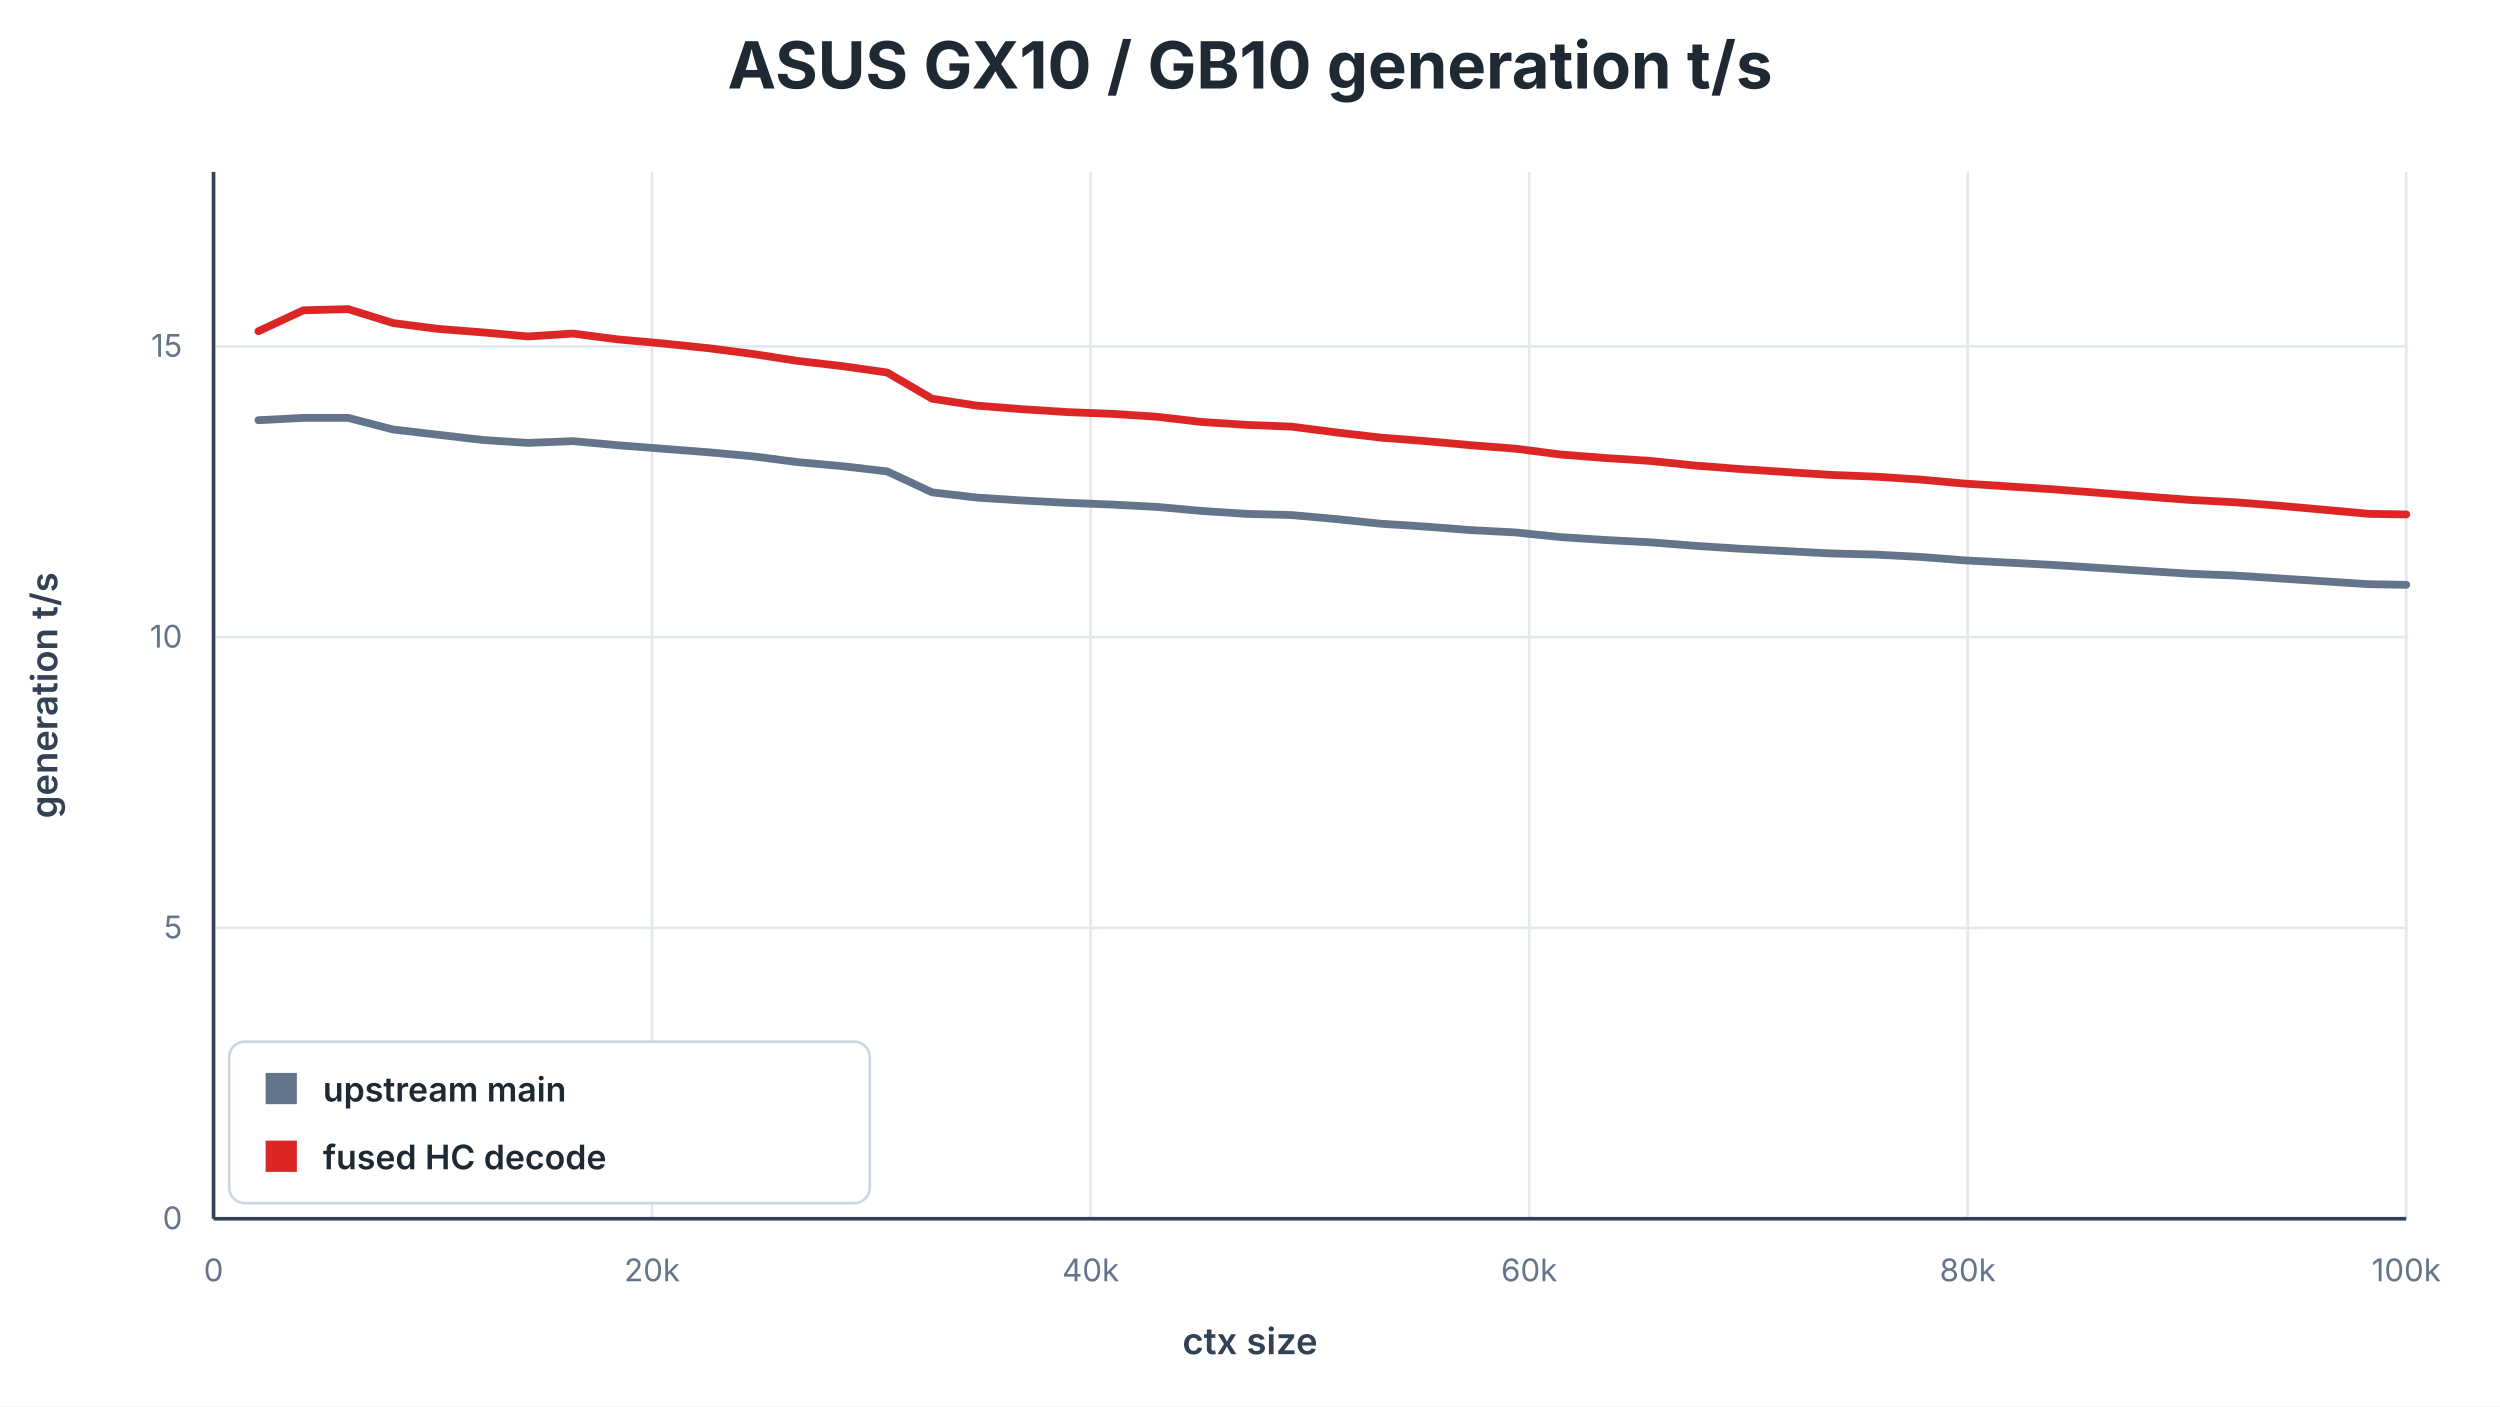
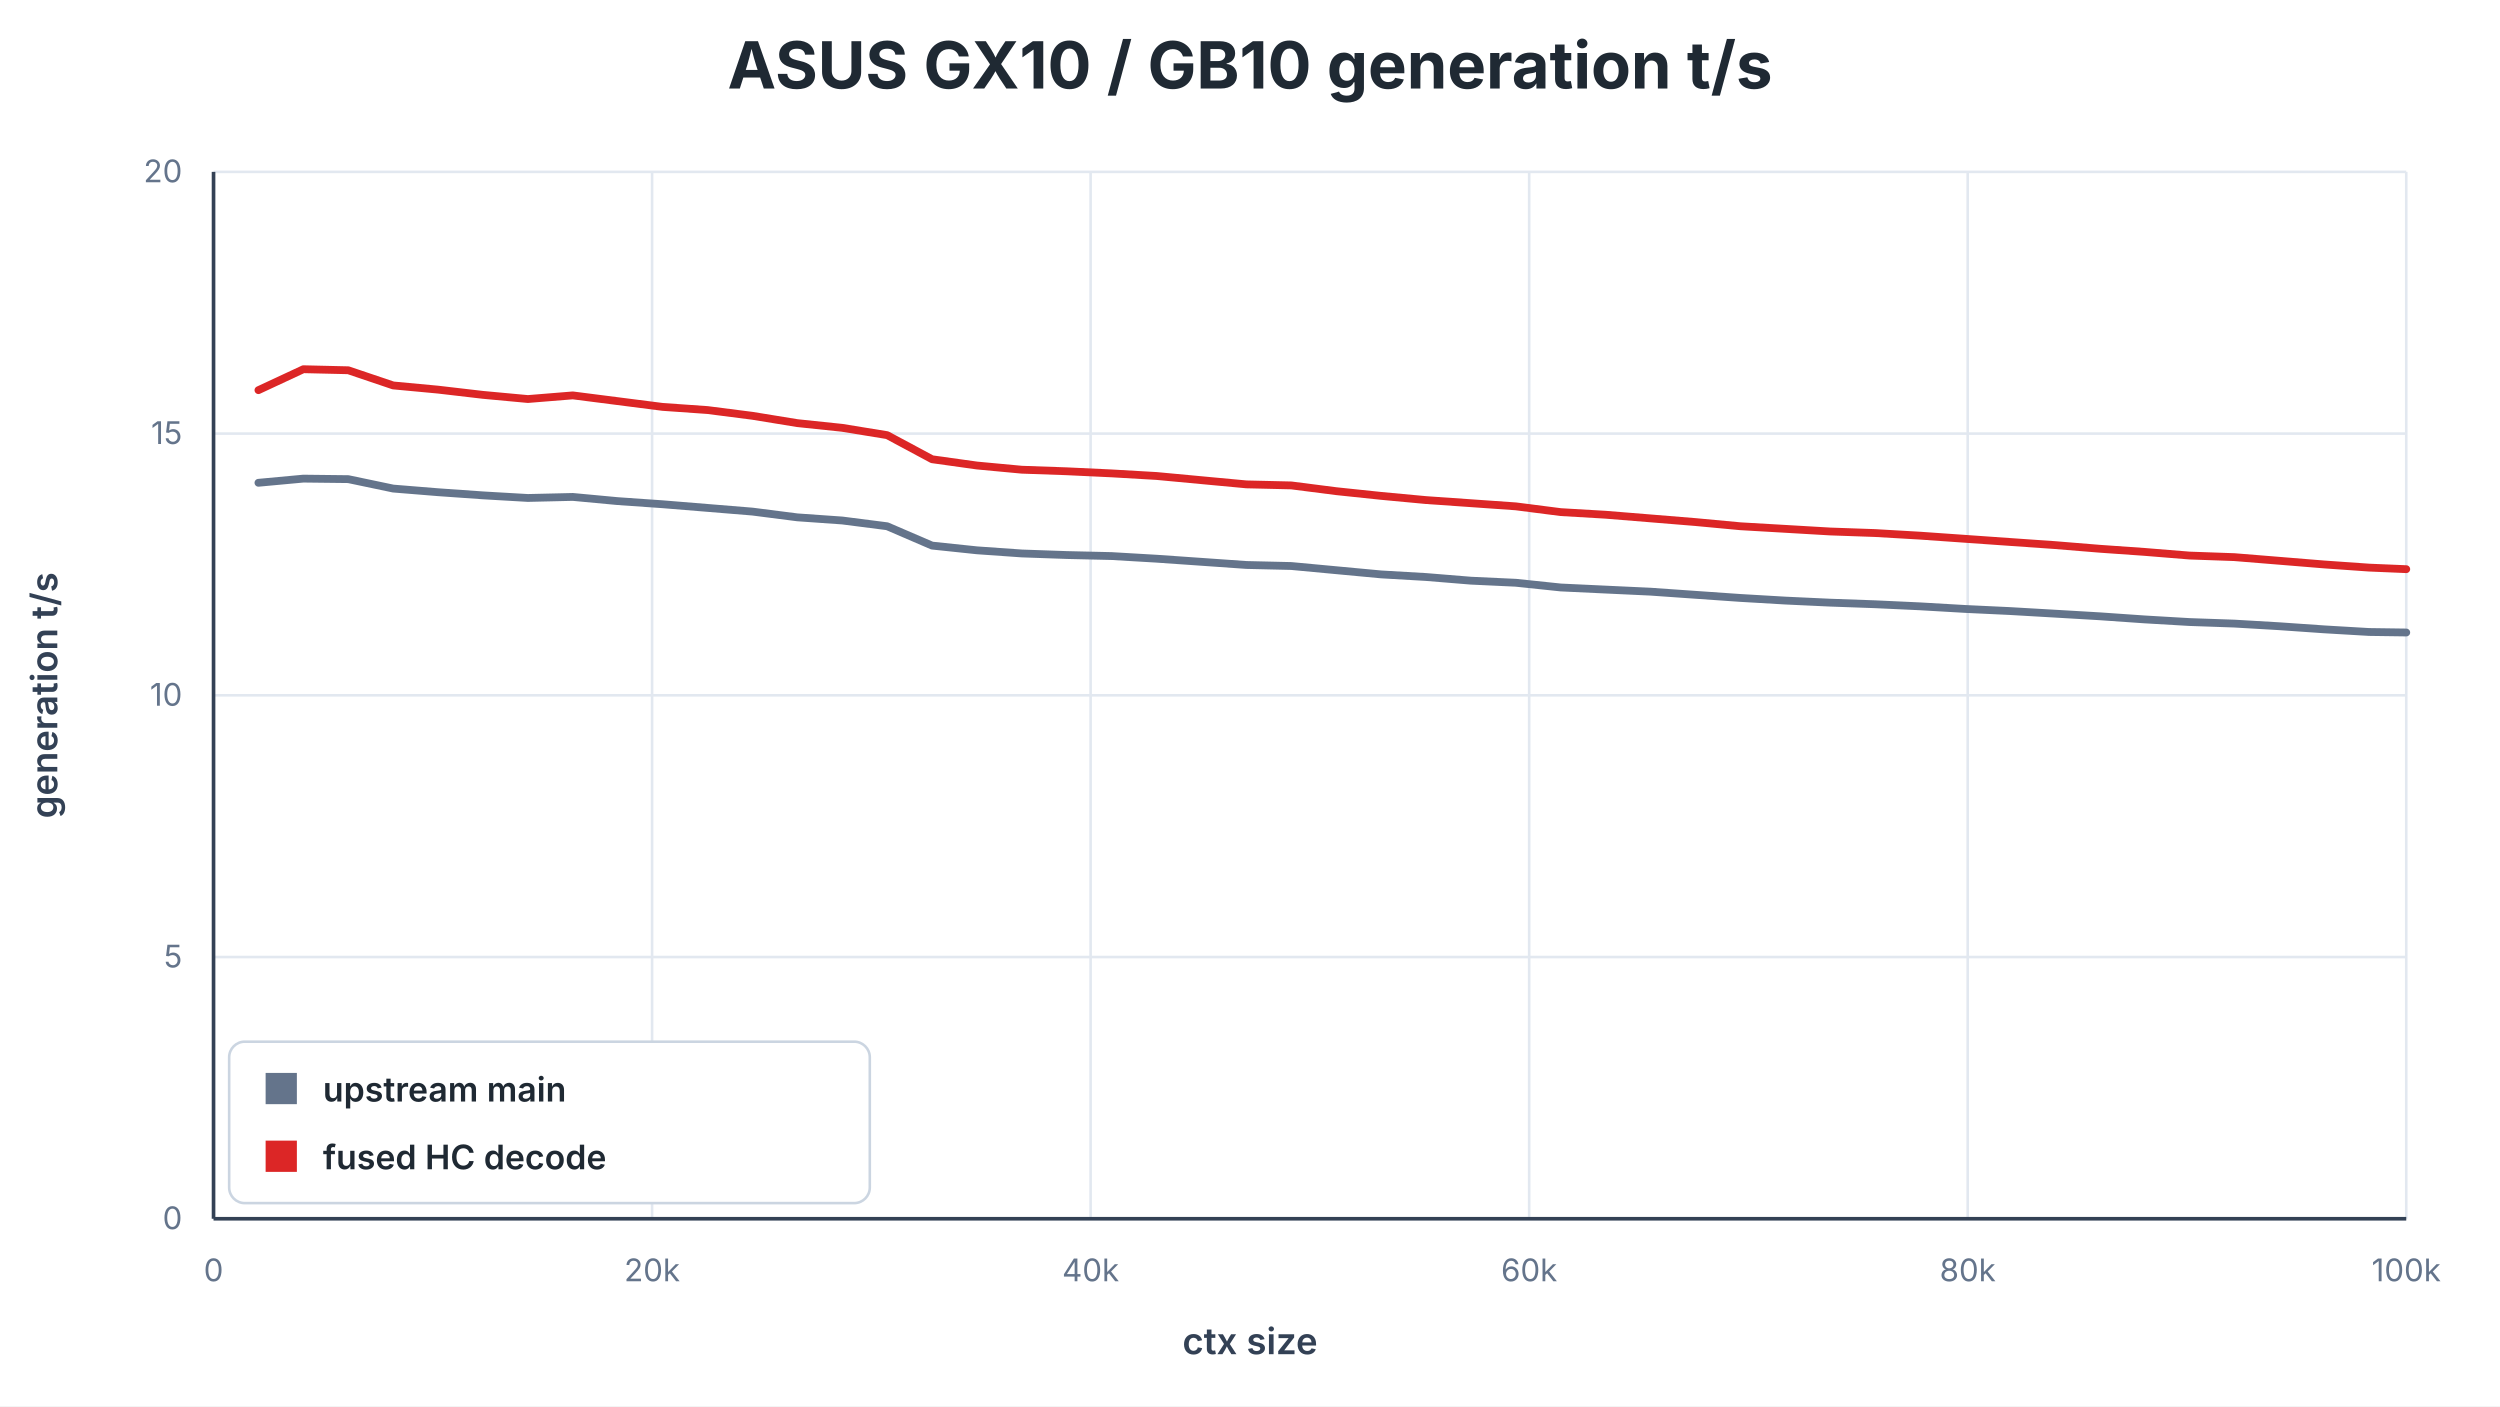
<svg xmlns="http://www.w3.org/2000/svg" width="960" height="540" viewBox="0 0 960 540">
  <style>
text { font-family: -apple-system, BlinkMacSystemFont, 'Segoe UI', sans-serif; }
.title { font-size: 25px; font-weight: 700; fill: #1f2933; }
.axis-label { font-size: 14px; font-weight: 600; fill: #334155; }
.tick { font-size: 12px; fill: #64748b; }
.legend { font-size: 13px; font-weight: 600; fill: #1f2933; }
</style>
  <rect width="960" height="540" fill="#ffffff" />
  <text class="title" x="480.0" y="34" text-anchor="middle">ASUS GX10 / GB10 generation t/s</text>
  <line x1="82" y1="468.00" x2="924" y2="468.00" stroke="#e2e8f0" stroke-width="1" />
  <text class="tick" x="70" y="472.00" text-anchor="end">0</text>
-   <line x1="82" y1="356.33" x2="924" y2="356.33" stroke="#e2e8f0" stroke-width="1" />
-   <text class="tick" x="70" y="360.33" text-anchor="end">5</text>
-   <line x1="82" y1="244.67" x2="924" y2="244.67" stroke="#e2e8f0" stroke-width="1" />
-   <text class="tick" x="70" y="248.67" text-anchor="end">10</text>
-   <line x1="82" y1="133.00" x2="924" y2="133.00" stroke="#e2e8f0" stroke-width="1" />
-   <text class="tick" x="70" y="137.00" text-anchor="end">15</text>
+   <line x1="82" y1="367.50" x2="924" y2="367.50" stroke="#e2e8f0" stroke-width="1" />
+   <text class="tick" x="70" y="371.50" text-anchor="end">5</text>
+   <line x1="82" y1="267.00" x2="924" y2="267.00" stroke="#e2e8f0" stroke-width="1" />
+   <text class="tick" x="70" y="271.00" text-anchor="end">10</text>
+   <line x1="82" y1="166.50" x2="924" y2="166.50" stroke="#e2e8f0" stroke-width="1" />
+   <text class="tick" x="70" y="170.50" text-anchor="end">15</text>
+   <line x1="82" y1="66.00" x2="924" y2="66.00" stroke="#e2e8f0" stroke-width="1" />
+   <text class="tick" x="70" y="70.00" text-anchor="end">20</text>
  <line x1="82.00" y1="66" x2="82.00" y2="468" stroke="#e2e8f0" stroke-width="1" />
  <text class="tick" x="82.00" y="492" text-anchor="middle">0</text>
  <line x1="250.40" y1="66" x2="250.40" y2="468" stroke="#e2e8f0" stroke-width="1" />
  <text class="tick" x="250.40" y="492" text-anchor="middle">20k</text>
  <line x1="418.80" y1="66" x2="418.80" y2="468" stroke="#e2e8f0" stroke-width="1" />
  <text class="tick" x="418.80" y="492" text-anchor="middle">40k</text>
  <line x1="587.20" y1="66" x2="587.20" y2="468" stroke="#e2e8f0" stroke-width="1" />
  <text class="tick" x="587.20" y="492" text-anchor="middle">60k</text>
  <line x1="755.60" y1="66" x2="755.60" y2="468" stroke="#e2e8f0" stroke-width="1" />
  <text class="tick" x="755.60" y="492" text-anchor="middle">80k</text>
  <line x1="924.00" y1="66" x2="924.00" y2="468" stroke="#e2e8f0" stroke-width="1" />
  <text class="tick" x="924.00" y="492" text-anchor="middle">100k</text>
  <line x1="82" y1="66" x2="82" y2="468" stroke="#334155" stroke-width="1.4" />
  <line x1="82" y1="468" x2="924" y2="468" stroke="#334155" stroke-width="1.4" />
  <text class="axis-label" x="480.0" y="520" text-anchor="middle">ctx size</text>
  <text class="axis-label" x="22" y="267.0" text-anchor="middle" transform="rotate(-90 22 267.0)">generation t/s</text>
-   <polyline fill="none" stroke="#64748b" stroke-width="3" stroke-linecap="round" stroke-linejoin="round" points="99.24,161.36 116.49,160.47 133.73,160.47 150.98,164.94 168.22,166.95 185.46,168.96 202.71,170.07 219.95,169.40 237.20,170.97 254.44,172.31 271.69,173.65 288.93,175.21 306.17,177.44 323.42,179.01 340.66,181.02 357.91,189.06 375.15,191.07 392.39,192.18 409.64,193.08 426.88,193.75 444.13,194.64 461.37,196.20 478.62,197.32 495.86,197.77 513.10,199.33 530.35,201.12 547.59,202.23 564.84,203.57 582.08,204.47 599.32,206.25 616.57,207.37 633.81,208.26 651.06,209.60 668.30,210.72 685.55,211.61 702.79,212.51 720.03,212.95 737.28,213.85 754.52,215.19 771.77,216.08 789.01,216.97 806.25,218.09 823.50,219.21 840.74,220.32 857.99,220.99 875.23,222.11 892.48,223.23 909.72,224.34 924.00,224.57" />
-   <polyline fill="none" stroke="#dc2626" stroke-width="3" stroke-linecap="round" stroke-linejoin="round" points="99.24,127.19 116.49,119.15 133.73,118.71 150.98,124.07 168.22,126.30 185.46,127.64 202.71,129.20 219.95,128.09 237.20,130.32 254.44,131.88 271.69,133.67 288.93,135.90 306.17,138.58 323.42,140.59 340.66,143.05 357.91,153.10 375.15,155.78 392.39,157.12 409.64,158.24 426.88,158.91 444.13,160.02 461.37,162.03 478.62,163.15 495.86,163.82 513.10,166.05 530.35,168.06 547.59,169.40 564.84,170.97 582.08,172.31 599.32,174.54 616.57,175.88 633.81,177.00 651.06,178.78 668.30,180.12 685.55,181.24 702.79,182.36 720.03,183.03 737.28,184.14 754.52,185.71 771.77,186.82 789.01,187.94 806.25,189.28 823.50,190.62 840.74,191.96 857.99,192.85 875.23,194.19 892.48,195.76 909.72,197.32 924.00,197.54" />
+   <polyline fill="none" stroke="#64748b" stroke-width="3" stroke-linecap="round" stroke-linejoin="round" points="99.24,185.39 116.49,183.79 133.73,183.99 150.98,187.61 168.22,189.01 185.46,190.22 202.71,191.22 219.95,190.82 237.20,192.43 254.44,193.63 271.69,195.04 288.93,196.45 306.17,198.66 323.42,199.87 340.66,202.08 357.91,209.51 375.15,211.32 392.39,212.53 409.64,213.13 426.88,213.53 444.13,214.54 461.37,215.74 478.62,216.95 495.86,217.35 513.10,218.96 530.35,220.57 547.59,221.57 564.84,222.98 582.08,223.78 599.32,225.59 616.57,226.40 633.81,227.20 651.06,228.41 668.30,229.61 685.55,230.62 702.79,231.42 720.03,232.03 737.28,232.83 754.52,233.83 771.77,234.64 789.01,235.64 806.25,236.65 823.50,237.85 840.74,238.86 857.99,239.46 875.23,240.47 892.48,241.67 909.72,242.68 924.00,242.88" />
+   <polyline fill="none" stroke="#dc2626" stroke-width="3" stroke-linecap="round" stroke-linejoin="round" points="99.24,149.82 116.49,141.78 133.73,142.18 150.98,148.01 168.22,149.62 185.46,151.63 202.71,153.23 219.95,151.83 237.20,154.04 254.44,156.25 271.69,157.46 288.93,159.67 306.17,162.48 323.42,164.29 340.66,167.10 357.91,176.35 375.15,178.76 392.39,180.37 409.64,180.97 426.88,181.78 444.13,182.78 461.37,184.39 478.62,186.00 495.86,186.40 513.10,188.61 530.35,190.42 547.59,192.03 564.84,193.23 582.08,194.44 599.32,196.65 616.57,197.66 633.81,199.06 651.06,200.47 668.30,202.08 685.55,203.08 702.79,204.09 720.03,204.69 737.28,205.69 754.52,206.90 771.77,208.11 789.01,209.31 806.25,210.72 823.50,211.93 840.74,213.33 857.99,213.94 875.23,215.34 892.48,216.75 909.72,217.96 924.00,218.56" />
  <rect x="88" y="400" width="246" height="62" rx="6" fill="#ffffff" stroke="#cbd5e1" />
  <rect x="102" y="412" width="12" height="12" fill="#64748b" />
  <text class="legend" x="124" y="423">upstream main</text>
  <rect x="102" y="438" width="12" height="12" fill="#dc2626" />
  <text class="legend" x="124" y="449">fused HC decode</text>
</svg>
